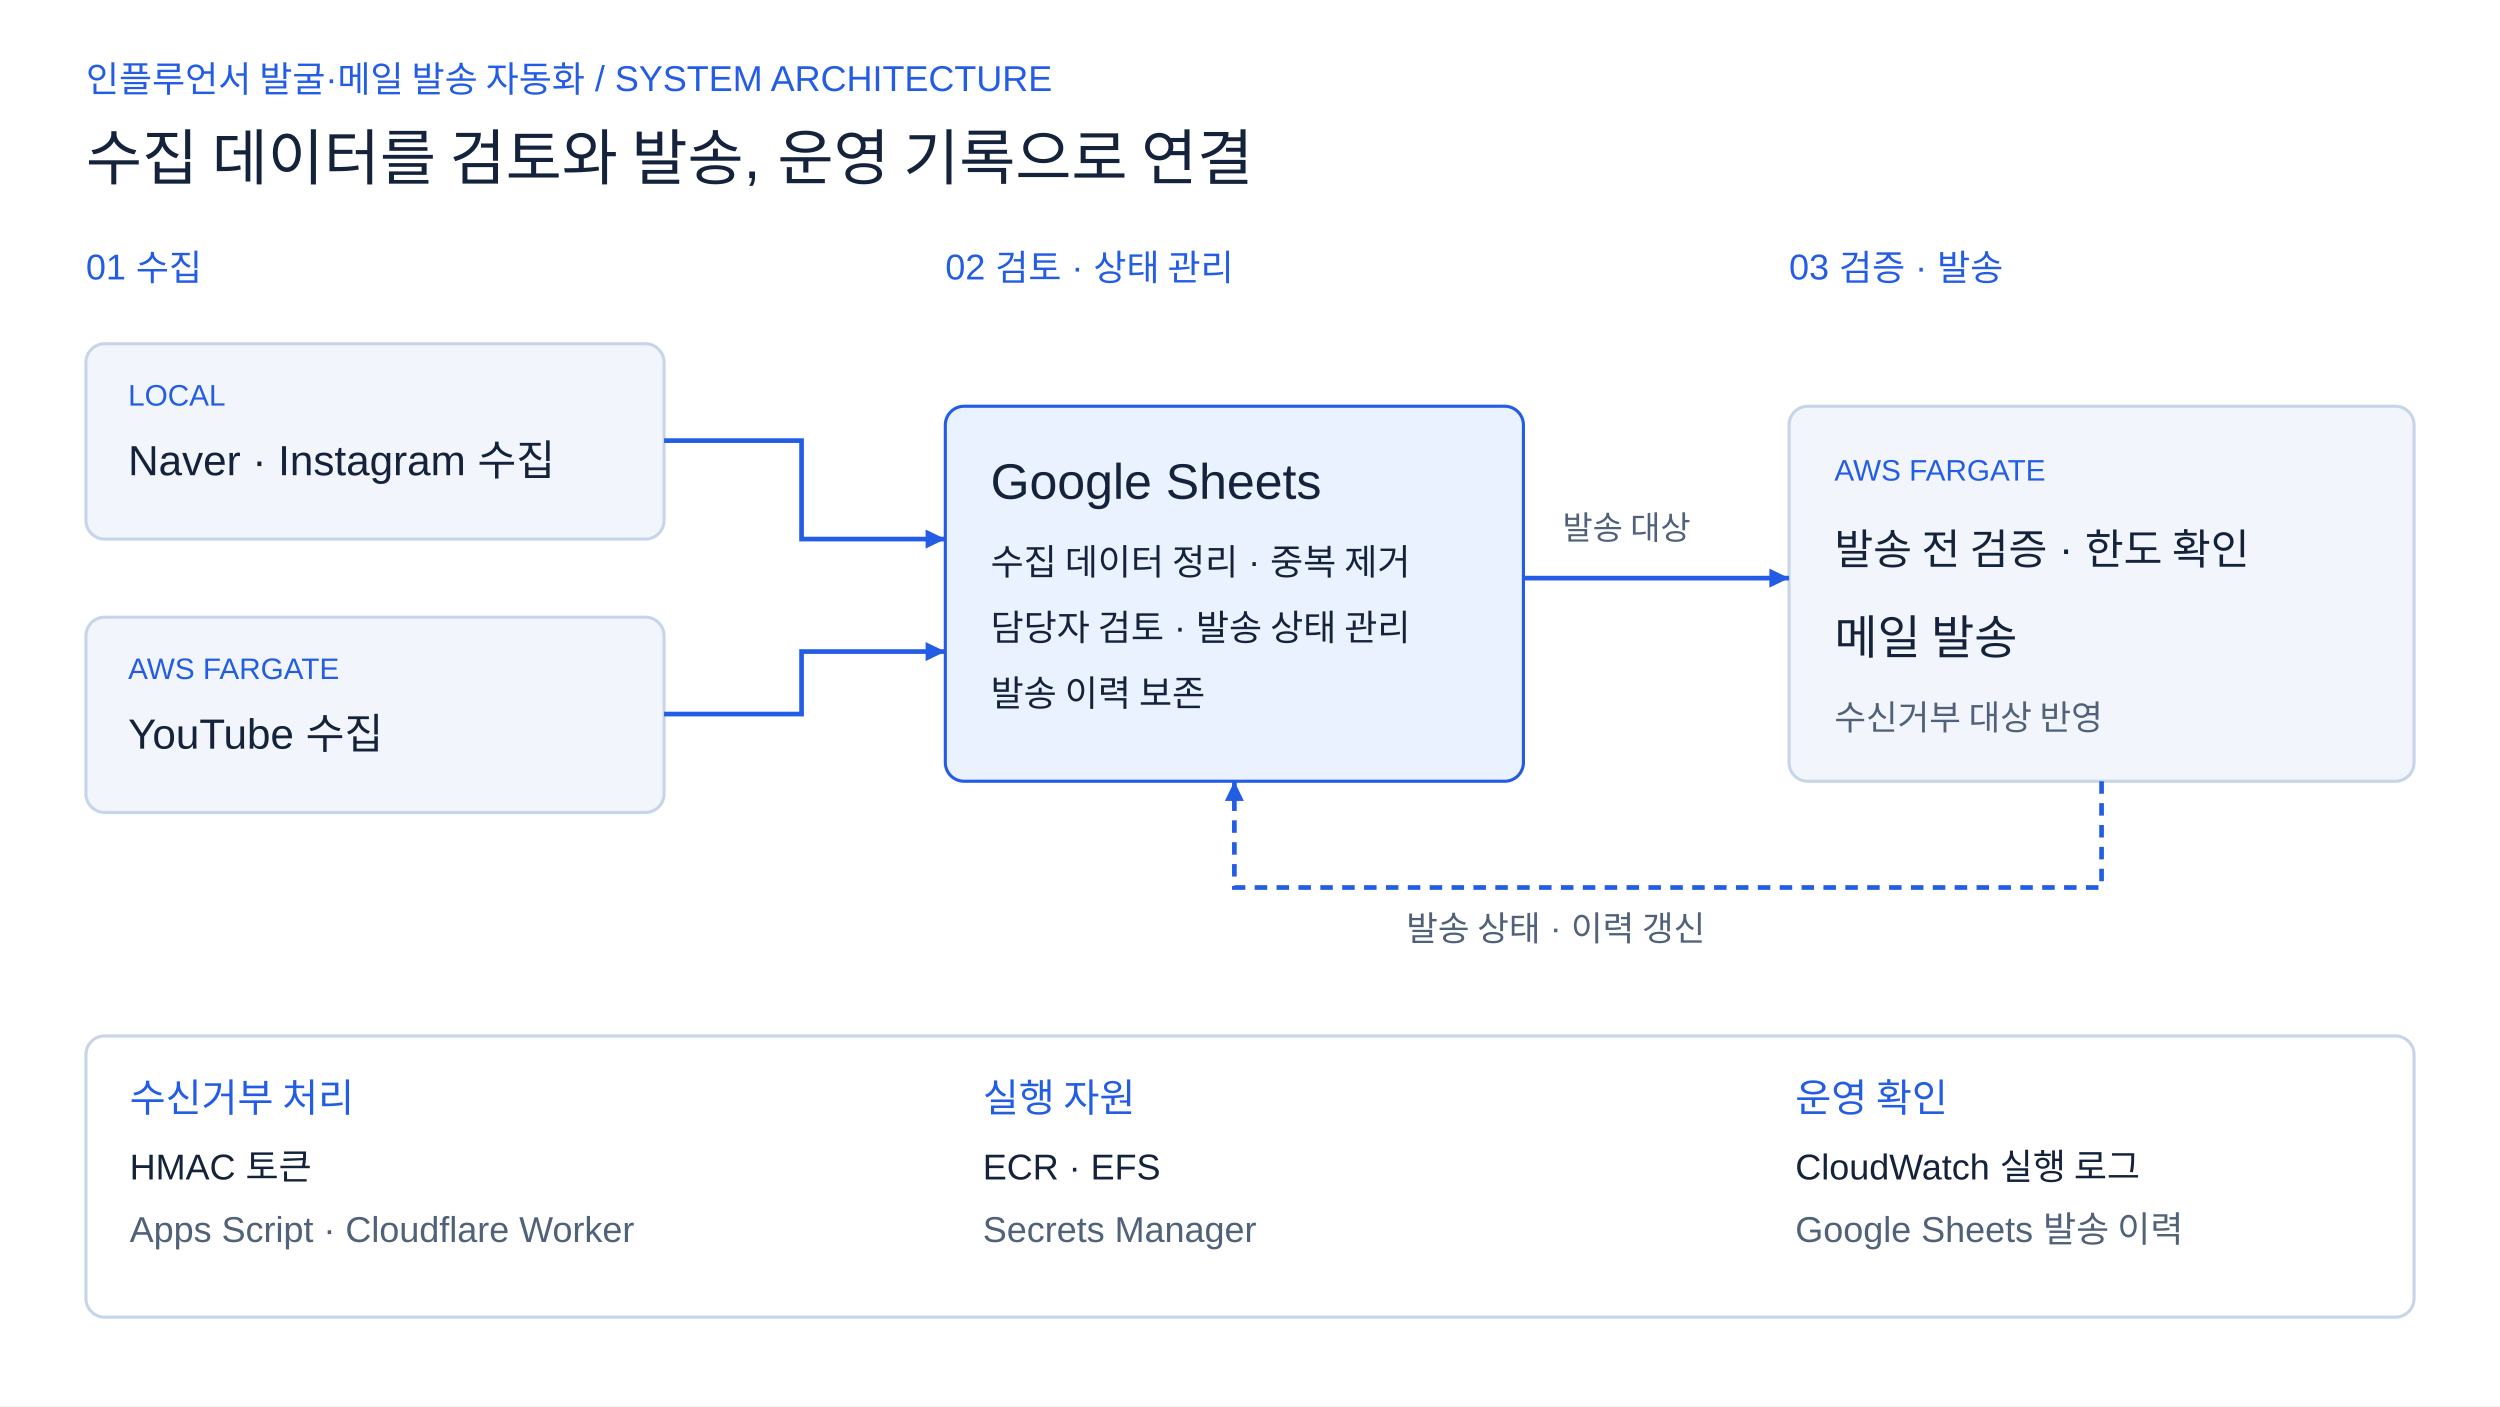
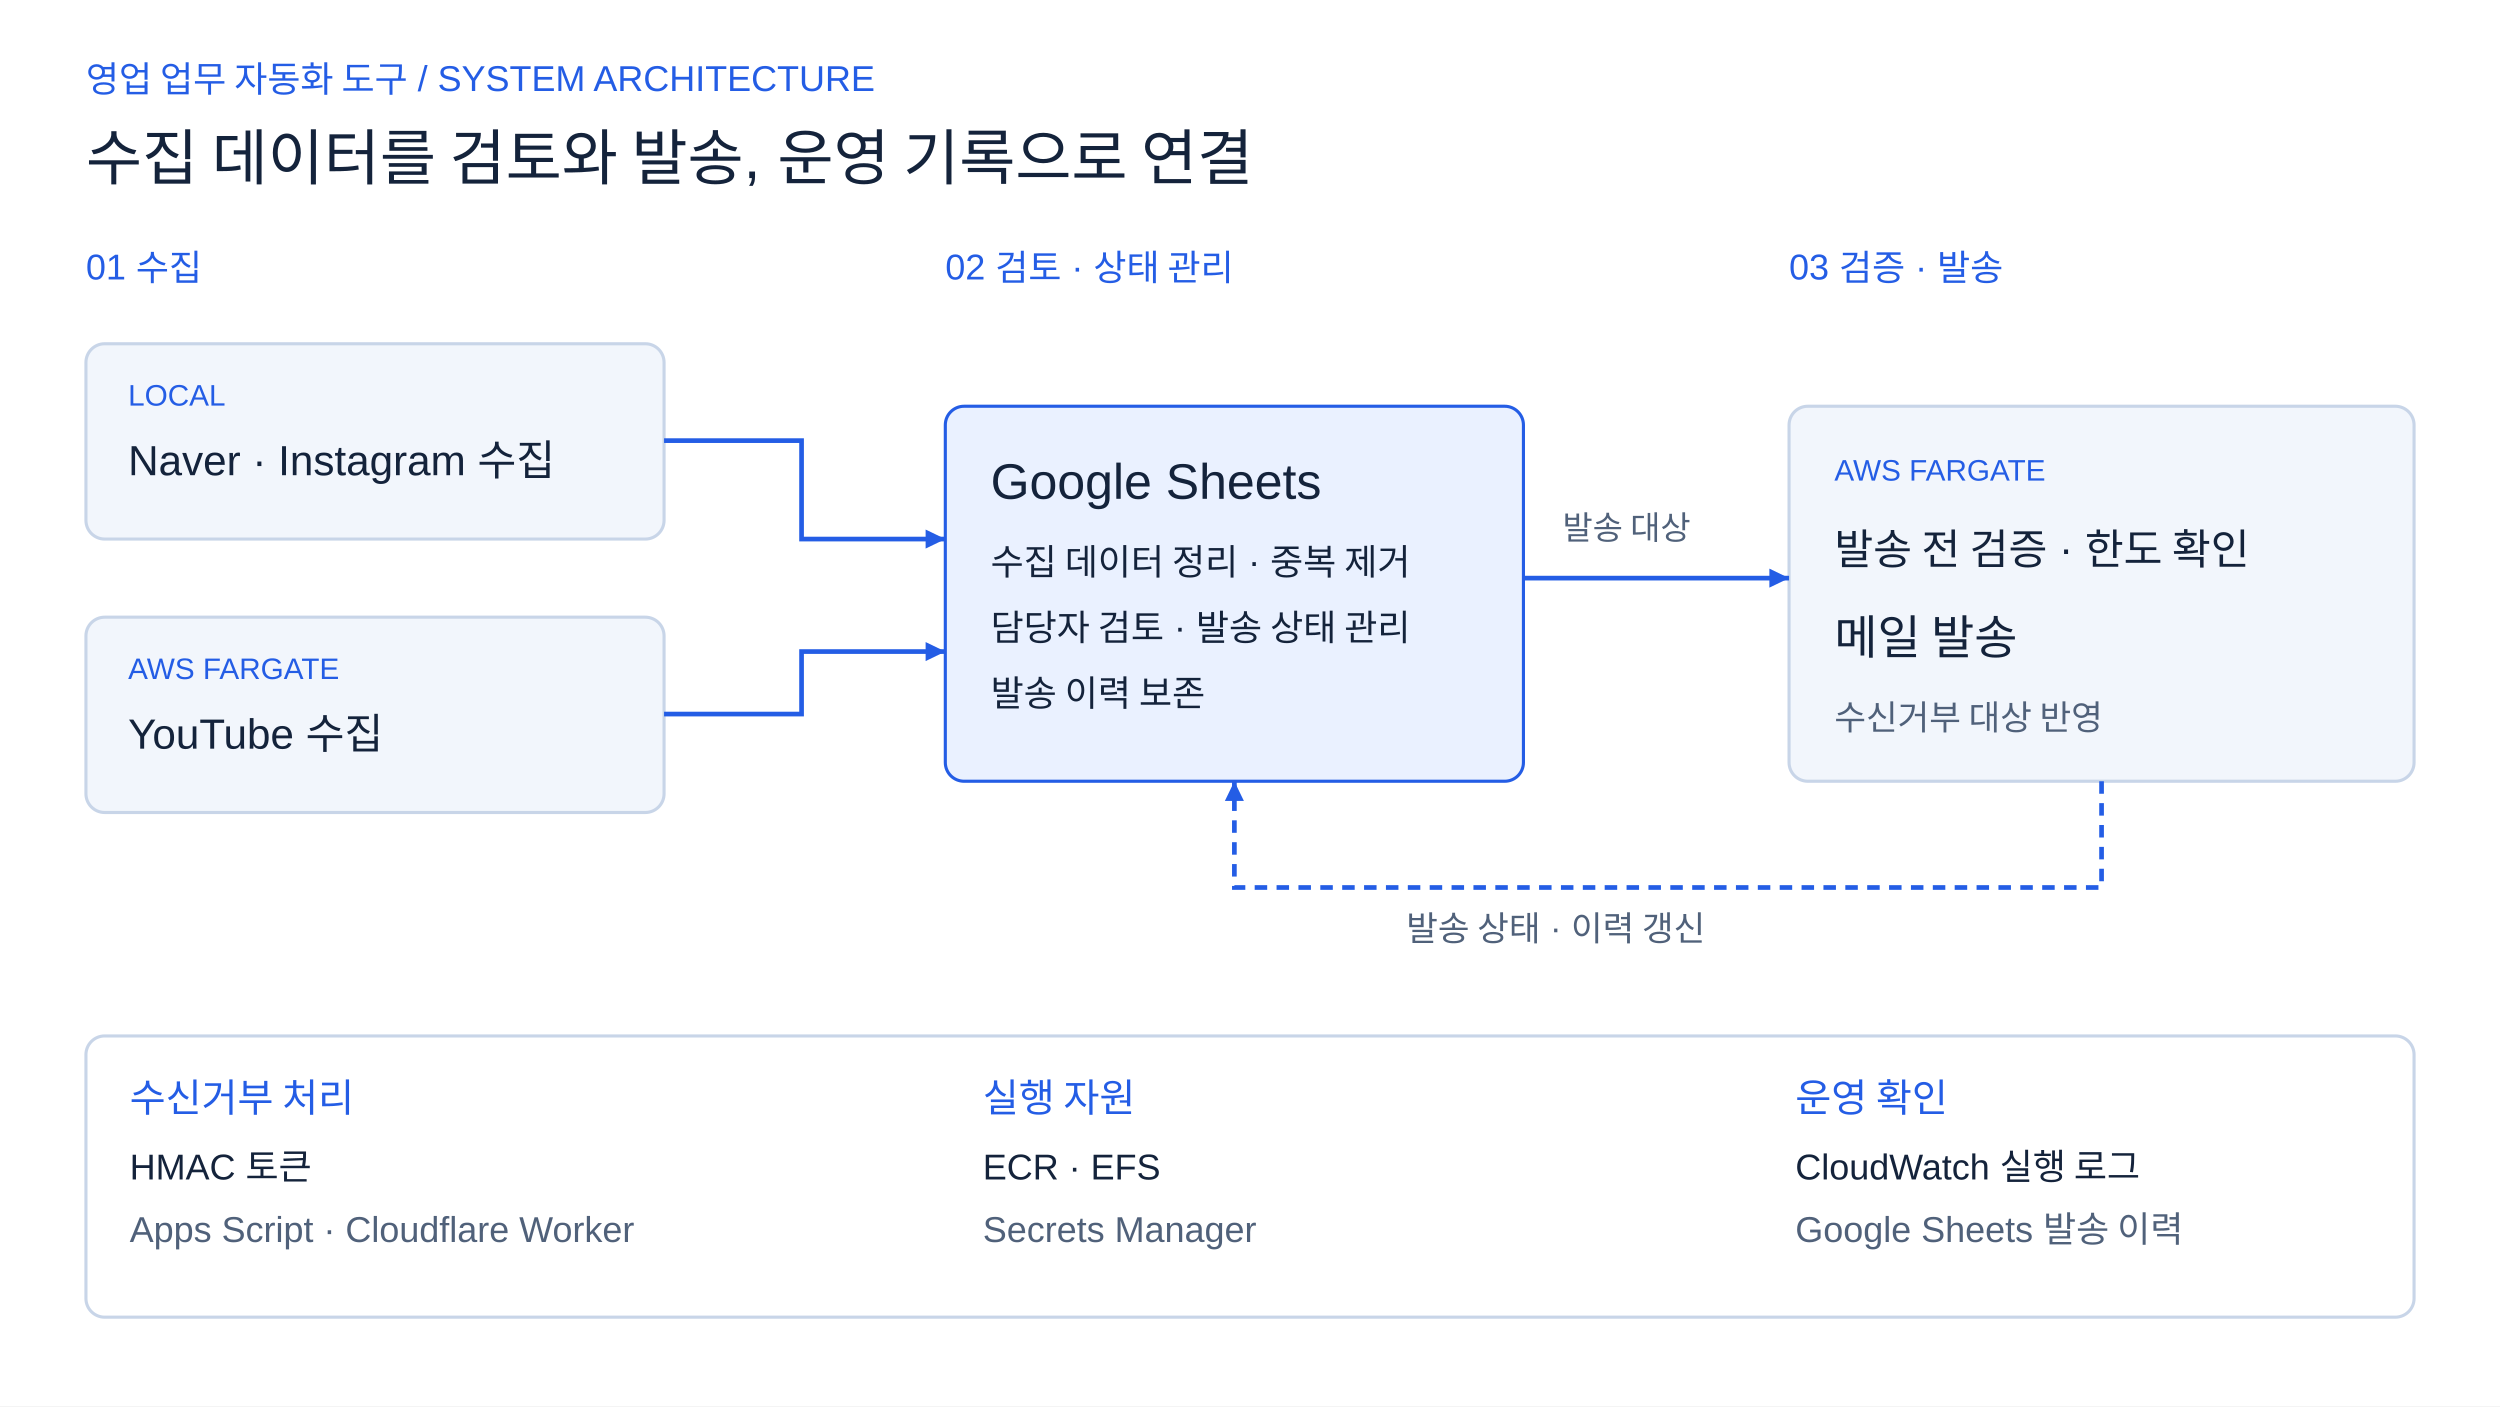
<svg xmlns="http://www.w3.org/2000/svg" width="1600" height="900" viewBox="0 0 1600 900">
  <rect width="1600" height="900" fill="white" />
-   <text x="55" y="58.86" font-family="Arial, Apple SD Gothic Neo, sans-serif" font-size="23" fill="#245de5">인플루언서 발굴·메일 발송 자동화 / SYSTEM ARCHITECTURE</text>
+   <text x="55" y="58.86" font-family="Arial, Apple SD Gothic Neo, sans-serif" font-size="23" fill="#245de5">영업 업무 자동화 도구 / SYSTEM ARCHITECTURE</text>
  <text x="55" y="114.98" font-family="Arial, Apple SD Gothic Neo, sans-serif" font-size="39" fill="#14233b">수집 데이터를 검토와 발송, 운영 기록으로 연결</text>
  <text x="55" y="178.86" font-family="Arial, Apple SD Gothic Neo, sans-serif" font-size="23" fill="#245de5">01  수집</text>
  <text x="605" y="178.86" font-family="Arial, Apple SD Gothic Neo, sans-serif" font-size="23" fill="#245de5">02  검토 · 상태 관리</text>
  <text x="1145" y="178.86" font-family="Arial, Apple SD Gothic Neo, sans-serif" font-size="23" fill="#245de5">03  검증 · 발송</text>
  <rect x="55" y="220" width="370" height="125" rx="12" fill="#f2f6fc" stroke="#c8d5e8" stroke-width="2" />
  <text x="82" y="259.58" font-family="Arial, Apple SD Gothic Neo, sans-serif" font-size="19" fill="#245de5">LOCAL</text>
  <text x="82" y="304.14" font-family="Arial, Apple SD Gothic Neo, sans-serif" font-size="27" fill="#14233b">Naver · Instagram 수집</text>
  <rect x="55" y="395" width="370" height="125" rx="12" fill="#f2f6fc" stroke="#c8d5e8" stroke-width="2" />
  <text x="82" y="434.58" font-family="Arial, Apple SD Gothic Neo, sans-serif" font-size="19" fill="#245de5">AWS FARGATE</text>
  <text x="82" y="479.14" font-family="Arial, Apple SD Gothic Neo, sans-serif" font-size="27" fill="#14233b">YouTube 수집</text>
  <rect x="605" y="260" width="370" height="240" rx="12" fill="#eaf1ff" stroke="#245de5" stroke-width="2" />
  <text x="634" y="319.24" font-family="Arial, Apple SD Gothic Neo, sans-serif" font-size="32" fill="#14233b">Google Sheets</text>
  <text x="634" y="367.86" font-family="Arial, Apple SD Gothic Neo, sans-serif" font-size="23" fill="#14233b">수집 데이터 정리 · 중복 제거</text>
  <text x="634" y="409.86" font-family="Arial, Apple SD Gothic Neo, sans-serif" font-size="23" fill="#14233b">담당자 검토 · 발송 상태 관리</text>
  <text x="634" y="451.86" font-family="Arial, Apple SD Gothic Neo, sans-serif" font-size="23" fill="#14233b">발송 이력 보존</text>
  <rect x="1145" y="260" width="400" height="240" rx="12" fill="#f2f6fc" stroke="#c8d5e8" stroke-width="2" />
  <text x="1174" y="307.58" font-family="Arial, Apple SD Gothic Neo, sans-serif" font-size="19" fill="#245de5">AWS FARGATE</text>
  <text x="1174" y="361.14" font-family="Arial, Apple SD Gothic Neo, sans-serif" font-size="27" fill="#14233b">발송 전 검증 · 한도 확인</text>
  <text x="1174" y="418.6" font-family="Arial, Apple SD Gothic Neo, sans-serif" font-size="30" fill="#14233b">메일 발송</text>
  <text x="1174" y="467.04" font-family="Arial, Apple SD Gothic Neo, sans-serif" font-size="22" fill="#50617a">수신거부 대상 반영</text>
  <polyline points="425,282 513,282 513,345 605,345" fill="none" stroke="#245de5" stroke-width="3" />
  <polygon points="605,345 592.394,351.09 592.394,338.91" fill="#245de5" />
  <polyline points="425,457 513,457 513,417 605,417" fill="none" stroke="#245de5" stroke-width="3" />
  <polygon points="605,417 592.394,423.09 592.394,410.91" fill="#245de5" />
  <polyline points="975,370 1145,370" fill="none" stroke="#245de5" stroke-width="3" />
  <polygon points="1145,370 1132.394,376.09 1132.394,363.91" fill="#245de5" />
  <text x="1000" y="345.22" font-family="Arial, Apple SD Gothic Neo, sans-serif" font-size="21" fill="#50617a">발송 대상</text>
  <polyline points="1345,500 1345,568 790,568 790,500" fill="none" stroke="#245de5" stroke-width="3" stroke-dasharray="8 6" />
  <polygon points="790,500 796.09,512.606 783.91,512.606" fill="#245de5" />
  <text x="900" y="602.04" font-family="Arial, Apple SD Gothic Neo, sans-serif" font-size="22" fill="#50617a">발송 상태 · 이력 갱신</text>
  <rect x="55" y="663" width="1490" height="180" rx="12" fill="#ffffff" stroke="#c8d5e8" stroke-width="2" />
  <text x="83" y="711.5" font-family="Arial, Apple SD Gothic Neo, sans-serif" font-size="25" fill="#245de5">수신거부 처리</text>
  <text x="83" y="754.86" font-family="Arial, Apple SD Gothic Neo, sans-serif" font-size="23" fill="#14233b">HMAC 토큰</text>
  <text x="83" y="794.86" font-family="Arial, Apple SD Gothic Neo, sans-serif" font-size="23" fill="#50617a">Apps Script · Cloudflare Worker</text>
  <text x="629" y="711.5" font-family="Arial, Apple SD Gothic Neo, sans-serif" font-size="25" fill="#245de5">실행 자원</text>
  <text x="629" y="754.86" font-family="Arial, Apple SD Gothic Neo, sans-serif" font-size="23" fill="#14233b">ECR · EFS</text>
  <text x="629" y="794.86" font-family="Arial, Apple SD Gothic Neo, sans-serif" font-size="23" fill="#50617a">Secrets Manager</text>
  <text x="1149" y="711.5" font-family="Arial, Apple SD Gothic Neo, sans-serif" font-size="25" fill="#245de5">운영 확인</text>
  <text x="1149" y="754.86" font-family="Arial, Apple SD Gothic Neo, sans-serif" font-size="23" fill="#14233b">CloudWatch 실행 로그</text>
  <text x="1149" y="794.86" font-family="Arial, Apple SD Gothic Neo, sans-serif" font-size="23" fill="#50617a">Google Sheets 발송 이력</text>
</svg>
